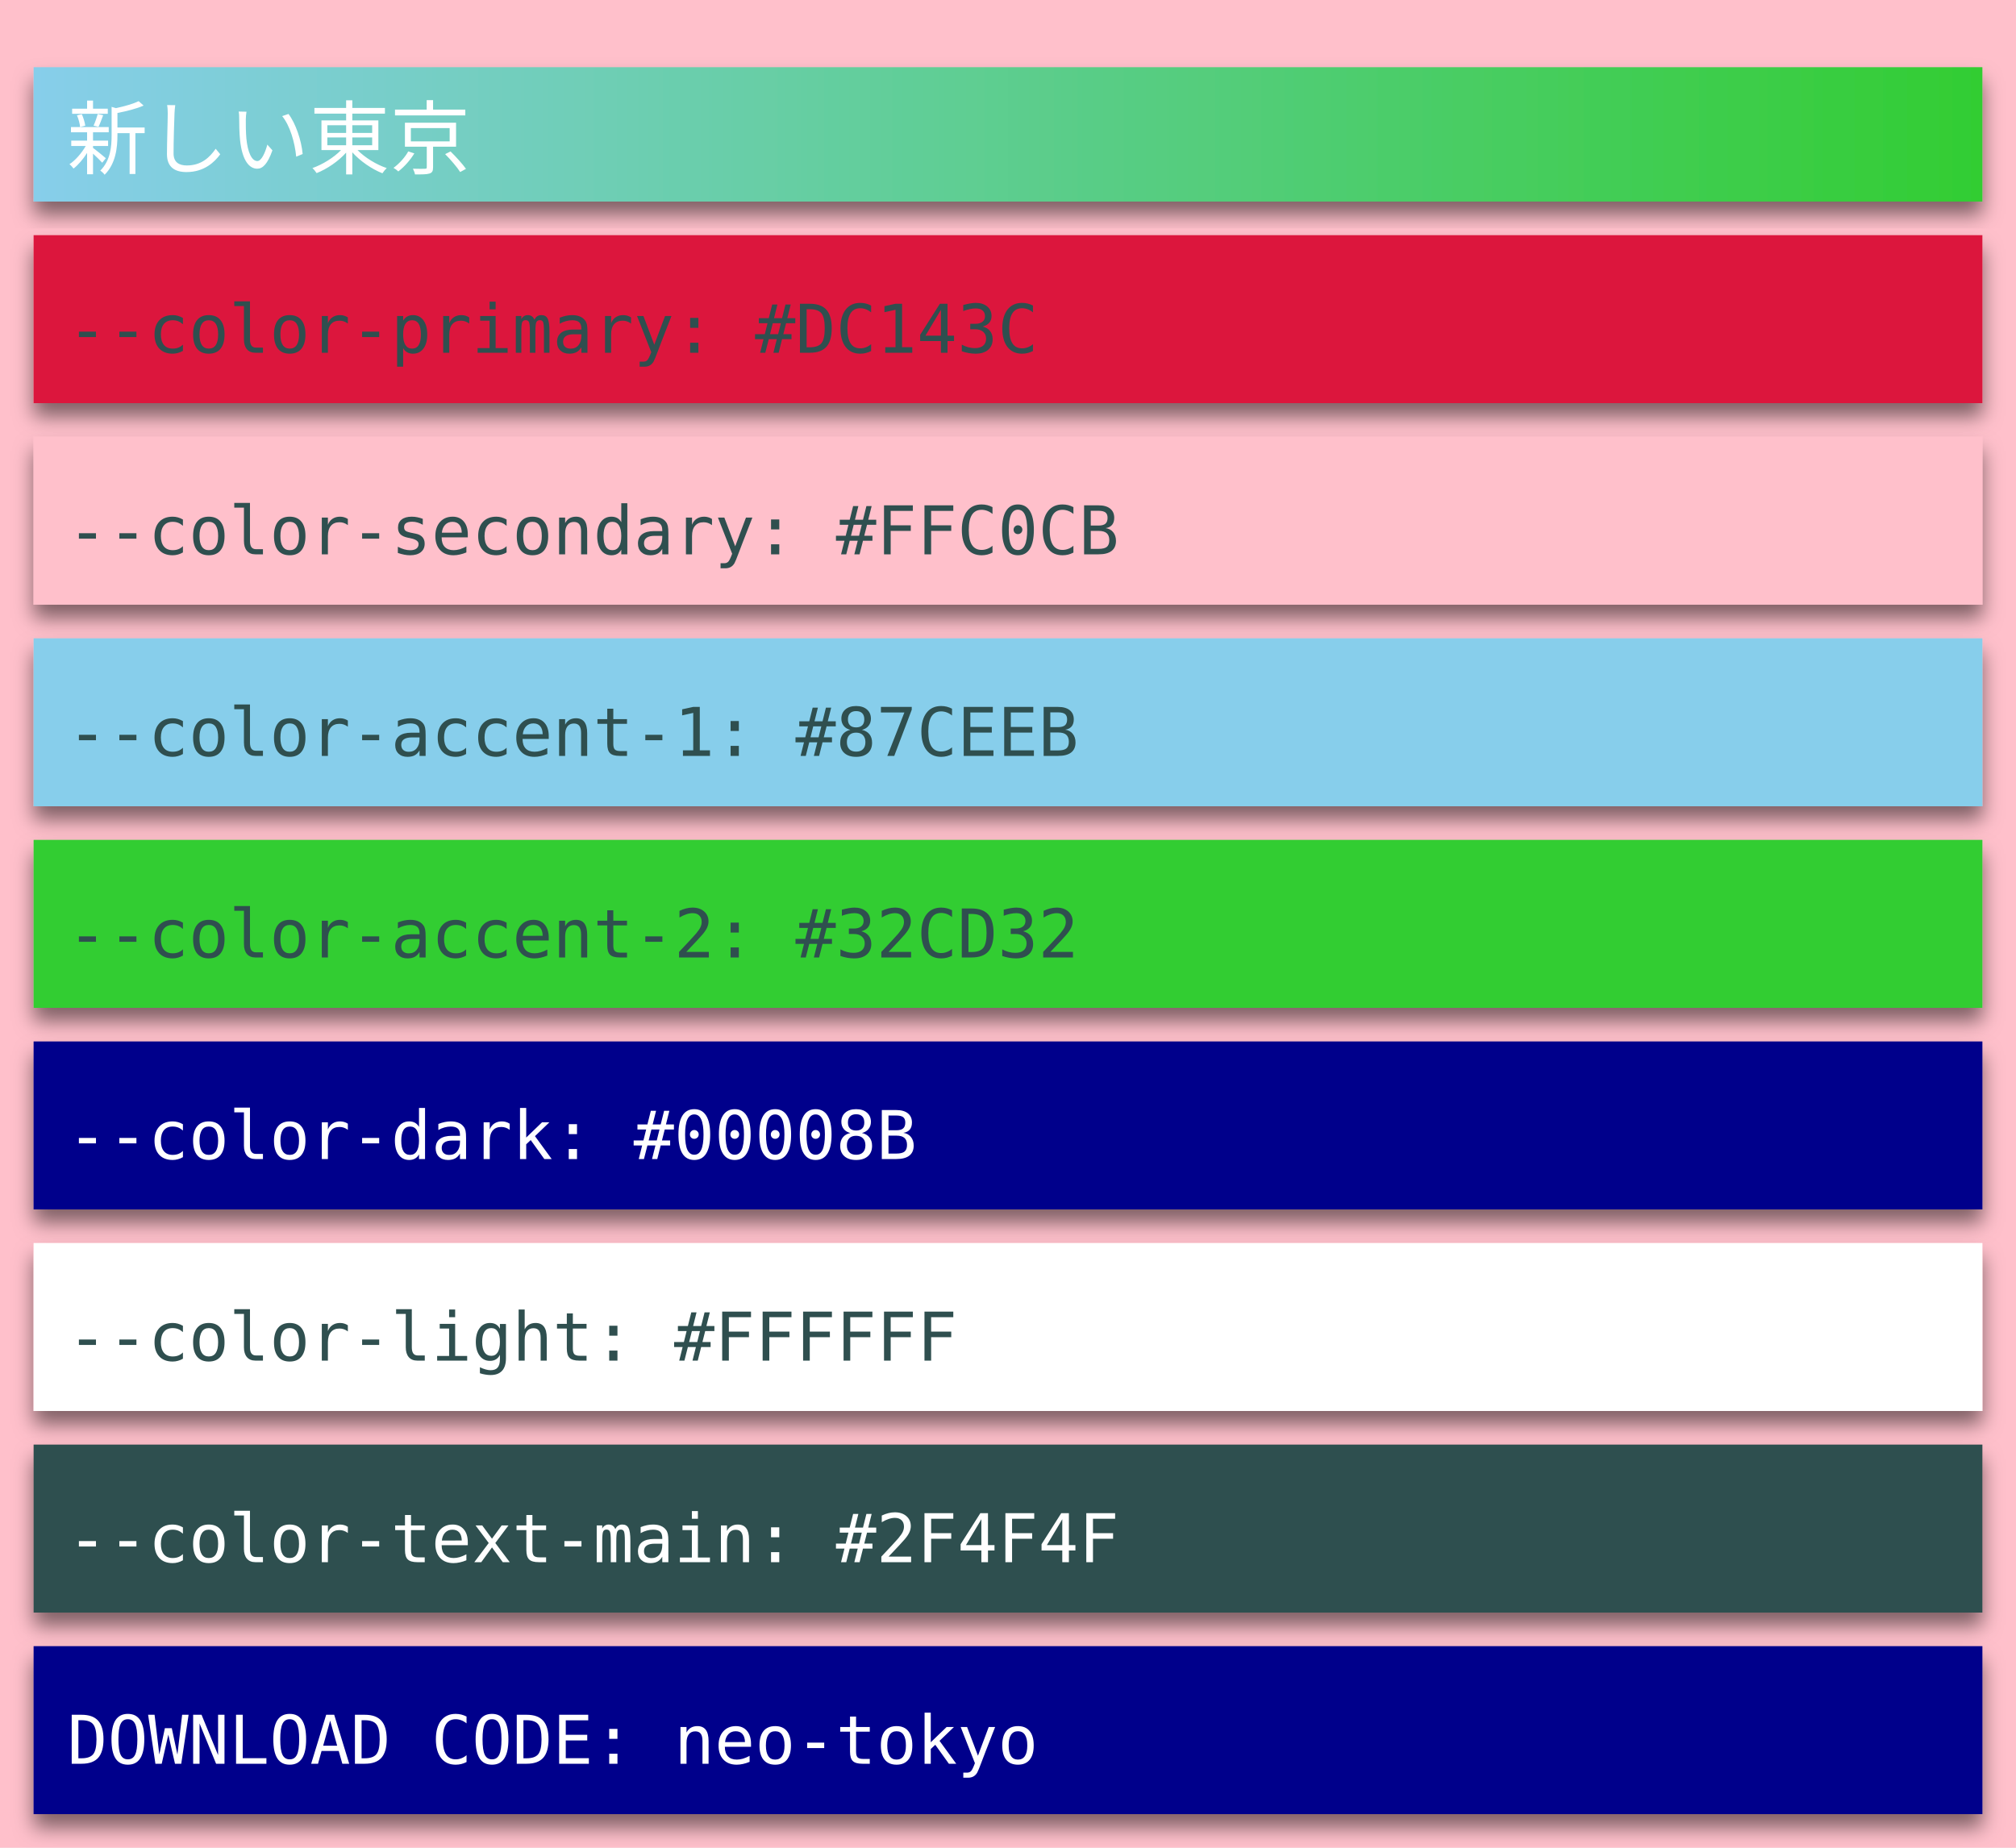
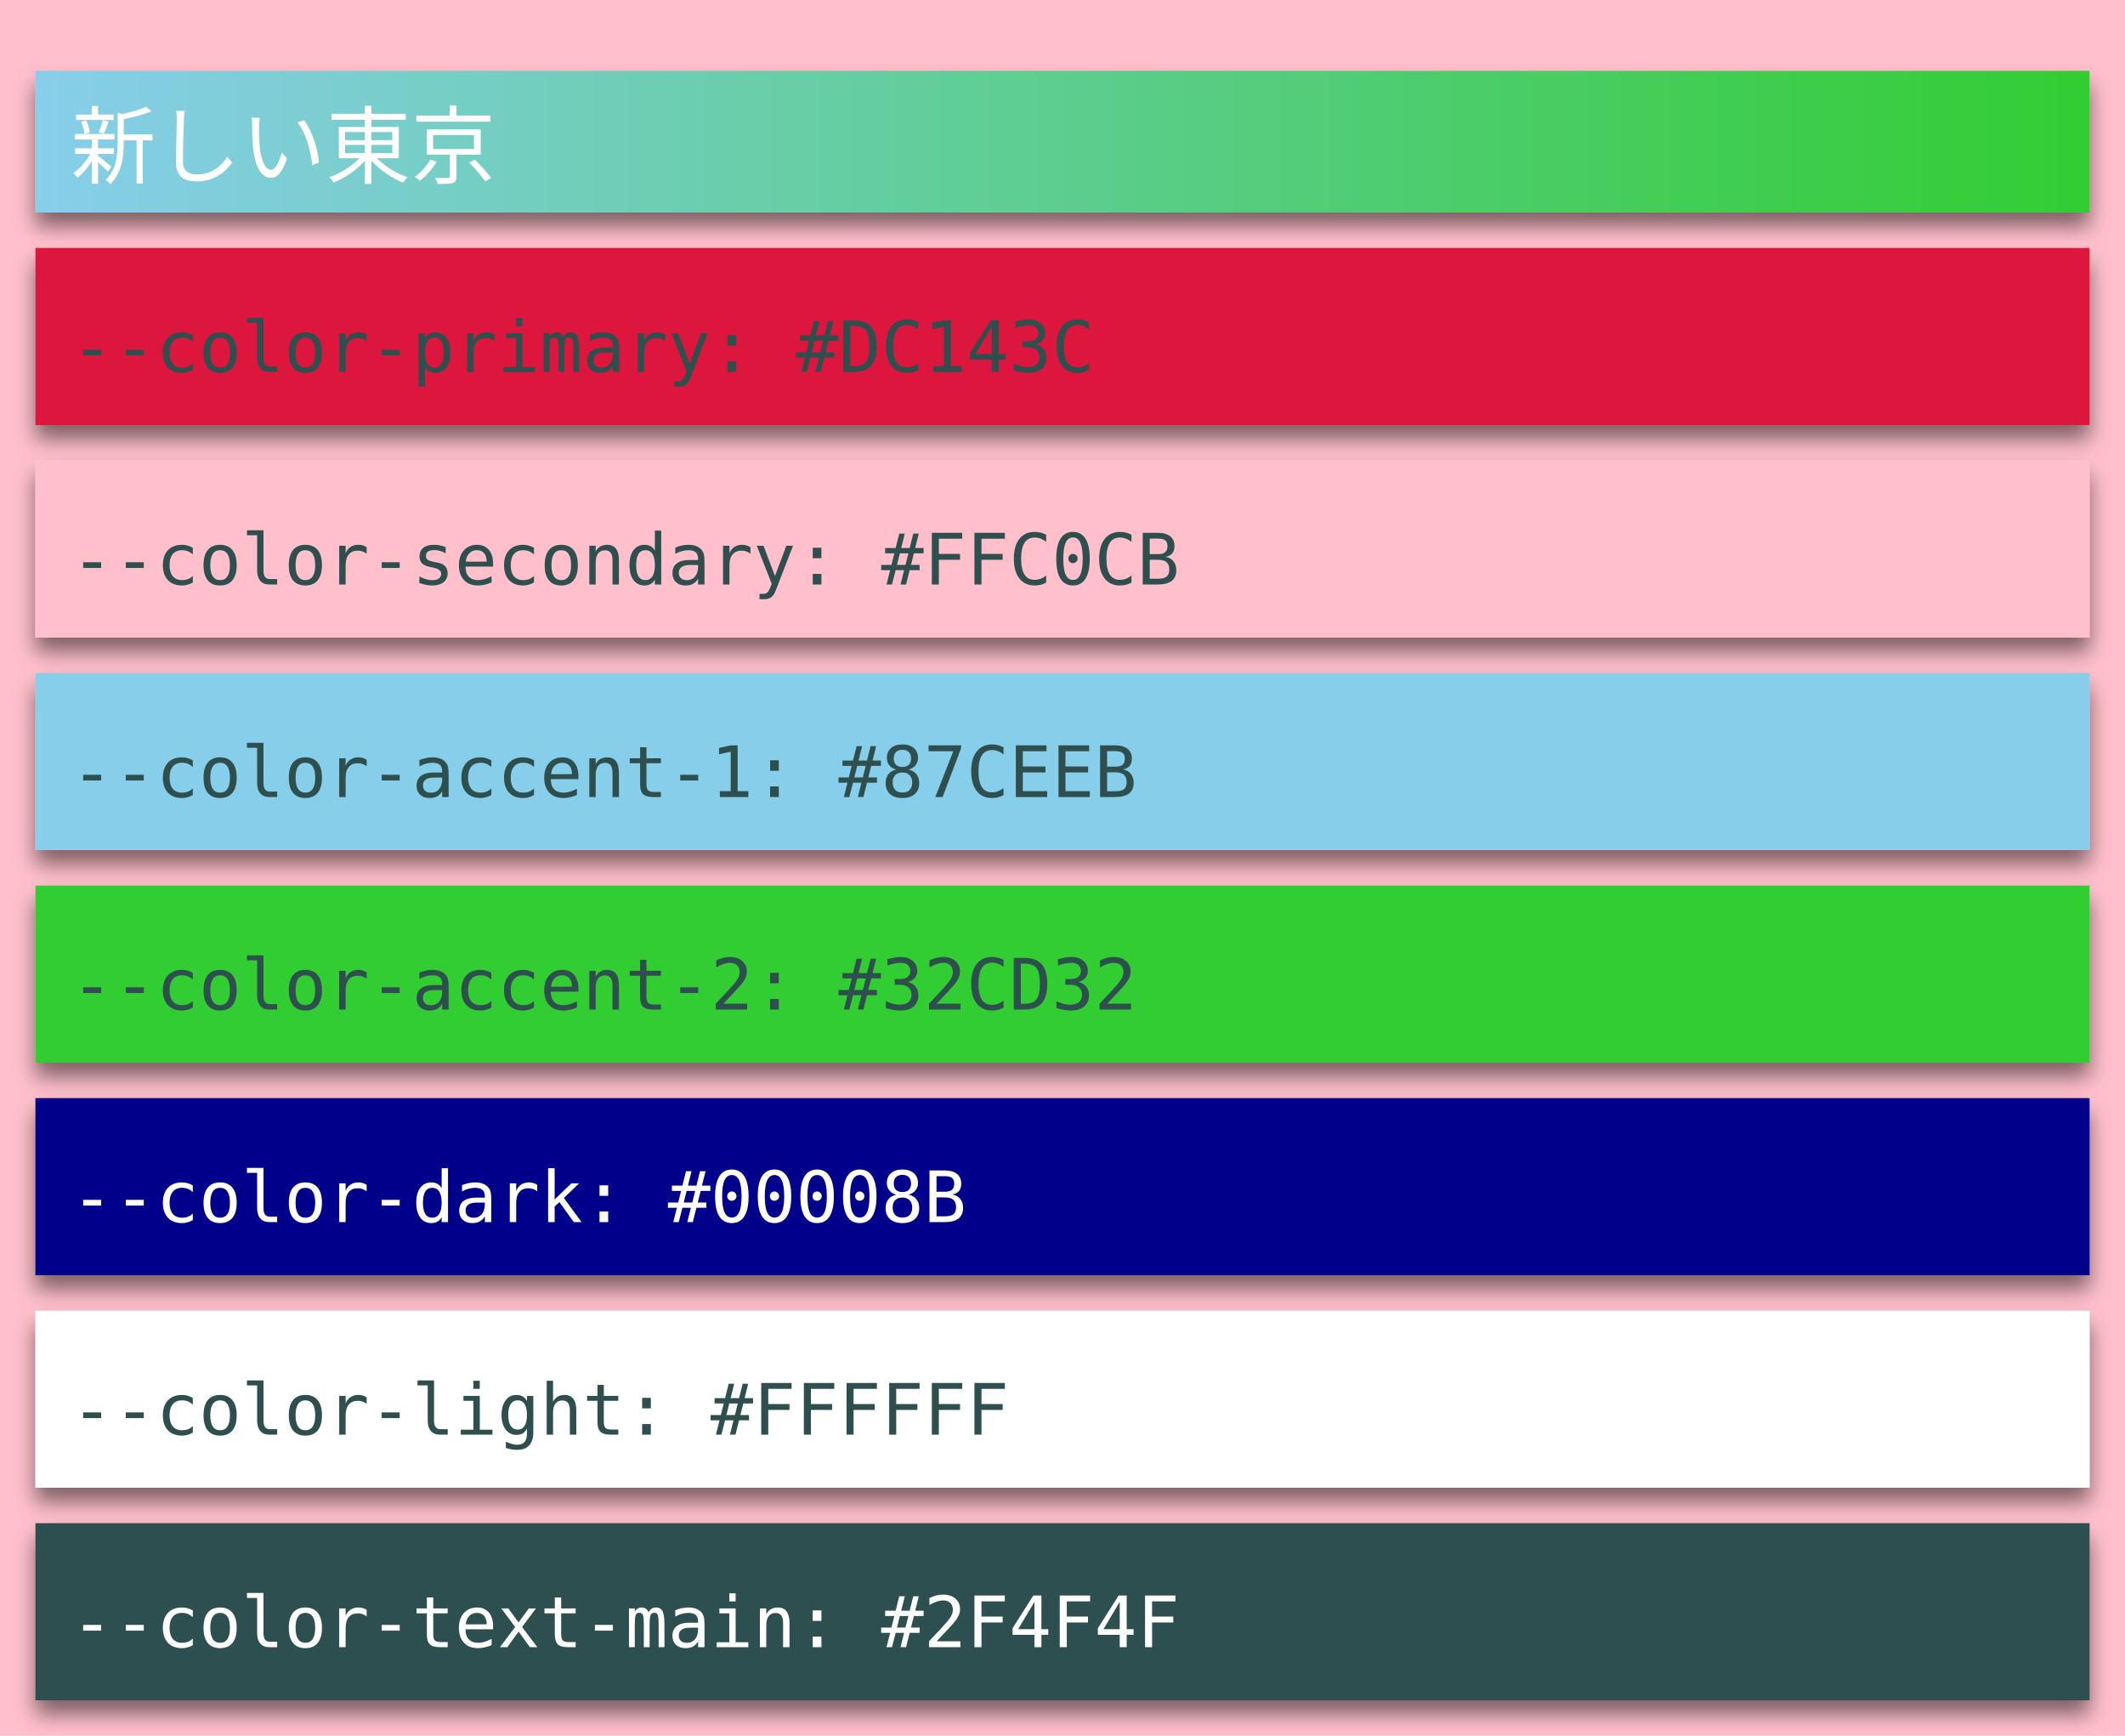
- <svg xmlns="http://www.w3.org/2000/svg" width="600" height="550">
-   <rect x="0" y="0" width="600" height="550" fill="#FFC0CB" />
+ <svg xmlns="http://www.w3.org/2000/svg" width="600" height="490">
+   <rect x="0" y="0" width="600" height="490" fill="#FFC0CB" />
  <defs>
    <linearGradient id="displayNameGradient" x1="0%" y1="0%" x2="100%" y2="0%">
      <stop offset="0%" style="stop-color:#87CEEB;stop-opacity:1" />
      <stop offset="100%" style="stop-color:#32CD32;stop-opacity:1" />
    </linearGradient>
    <filter id="shadow" x="-20%" y="-20%" width="140%" height="140%">
      <feGaussianBlur in="SourceAlpha" stdDeviation="3" />
      <feOffset dx="0" dy="4" result="offsetblur" />
      <feComponentTransfer>
        <feFuncA type="linear" slope="0.5" />
      </feComponentTransfer>
      <feMerge>
        <feMergeNode />
        <feMergeNode in="SourceGraphic" />
      </feMerge>
    </filter>
  </defs>
  <rect x="10" y="20" width="580" height="40" fill="url(#displayNameGradient)" filter="url(#shadow)" />
  <text x="20" y="50" fill="#FFFFFF" font-size="24" font-family="monospace">新しい東京</text>
  <rect x="10" y="70" width="580" height="50" fill="#DC143C" filter="url(#shadow)" />
  <text x="20" y="105" fill="#2F4F4F" font-size="20" font-family="monospace">--color-primary: #DC143C</text>
  <rect x="10" y="130" width="580" height="50" fill="#FFC0CB" filter="url(#shadow)" />
  <text x="20" y="165" fill="#2F4F4F" font-size="20" font-family="monospace">--color-secondary: #FFC0CB</text>
  <rect x="10" y="190" width="580" height="50" fill="#87CEEB" filter="url(#shadow)" />
  <text x="20" y="225" fill="#2F4F4F" font-size="20" font-family="monospace">--color-accent-1: #87CEEB</text>
  <rect x="10" y="250" width="580" height="50" fill="#32CD32" filter="url(#shadow)" />
  <text x="20" y="285" fill="#2F4F4F" font-size="20" font-family="monospace">--color-accent-2: #32CD32</text>
  <rect x="10" y="310" width="580" height="50" fill="#00008B" filter="url(#shadow)" />
  <text x="20" y="345" fill="#FFFFFF" font-size="20" font-family="monospace">--color-dark: #00008B</text>
  <rect x="10" y="370" width="580" height="50" fill="#FFFFFF" filter="url(#shadow)" />
  <text x="20" y="405" fill="#2F4F4F" font-size="20" font-family="monospace">--color-light: #FFFFFF</text>
  <rect x="10" y="430" width="580" height="50" fill="#2F4F4F" filter="url(#shadow)" />
  <text x="20" y="465" fill="#FFFFFF" font-size="20" font-family="monospace">--color-text-main: #2F4F4F</text>
-   <rect x="10" y="490" width="580" height="50" fill="#00008B" filter="url(#shadow)" />
-   <text x="20" y="525" fill="#FFFFFF" font-size="20" font-family="monospace">DOWNLOAD CODE: neo-tokyo</text>
</svg>
